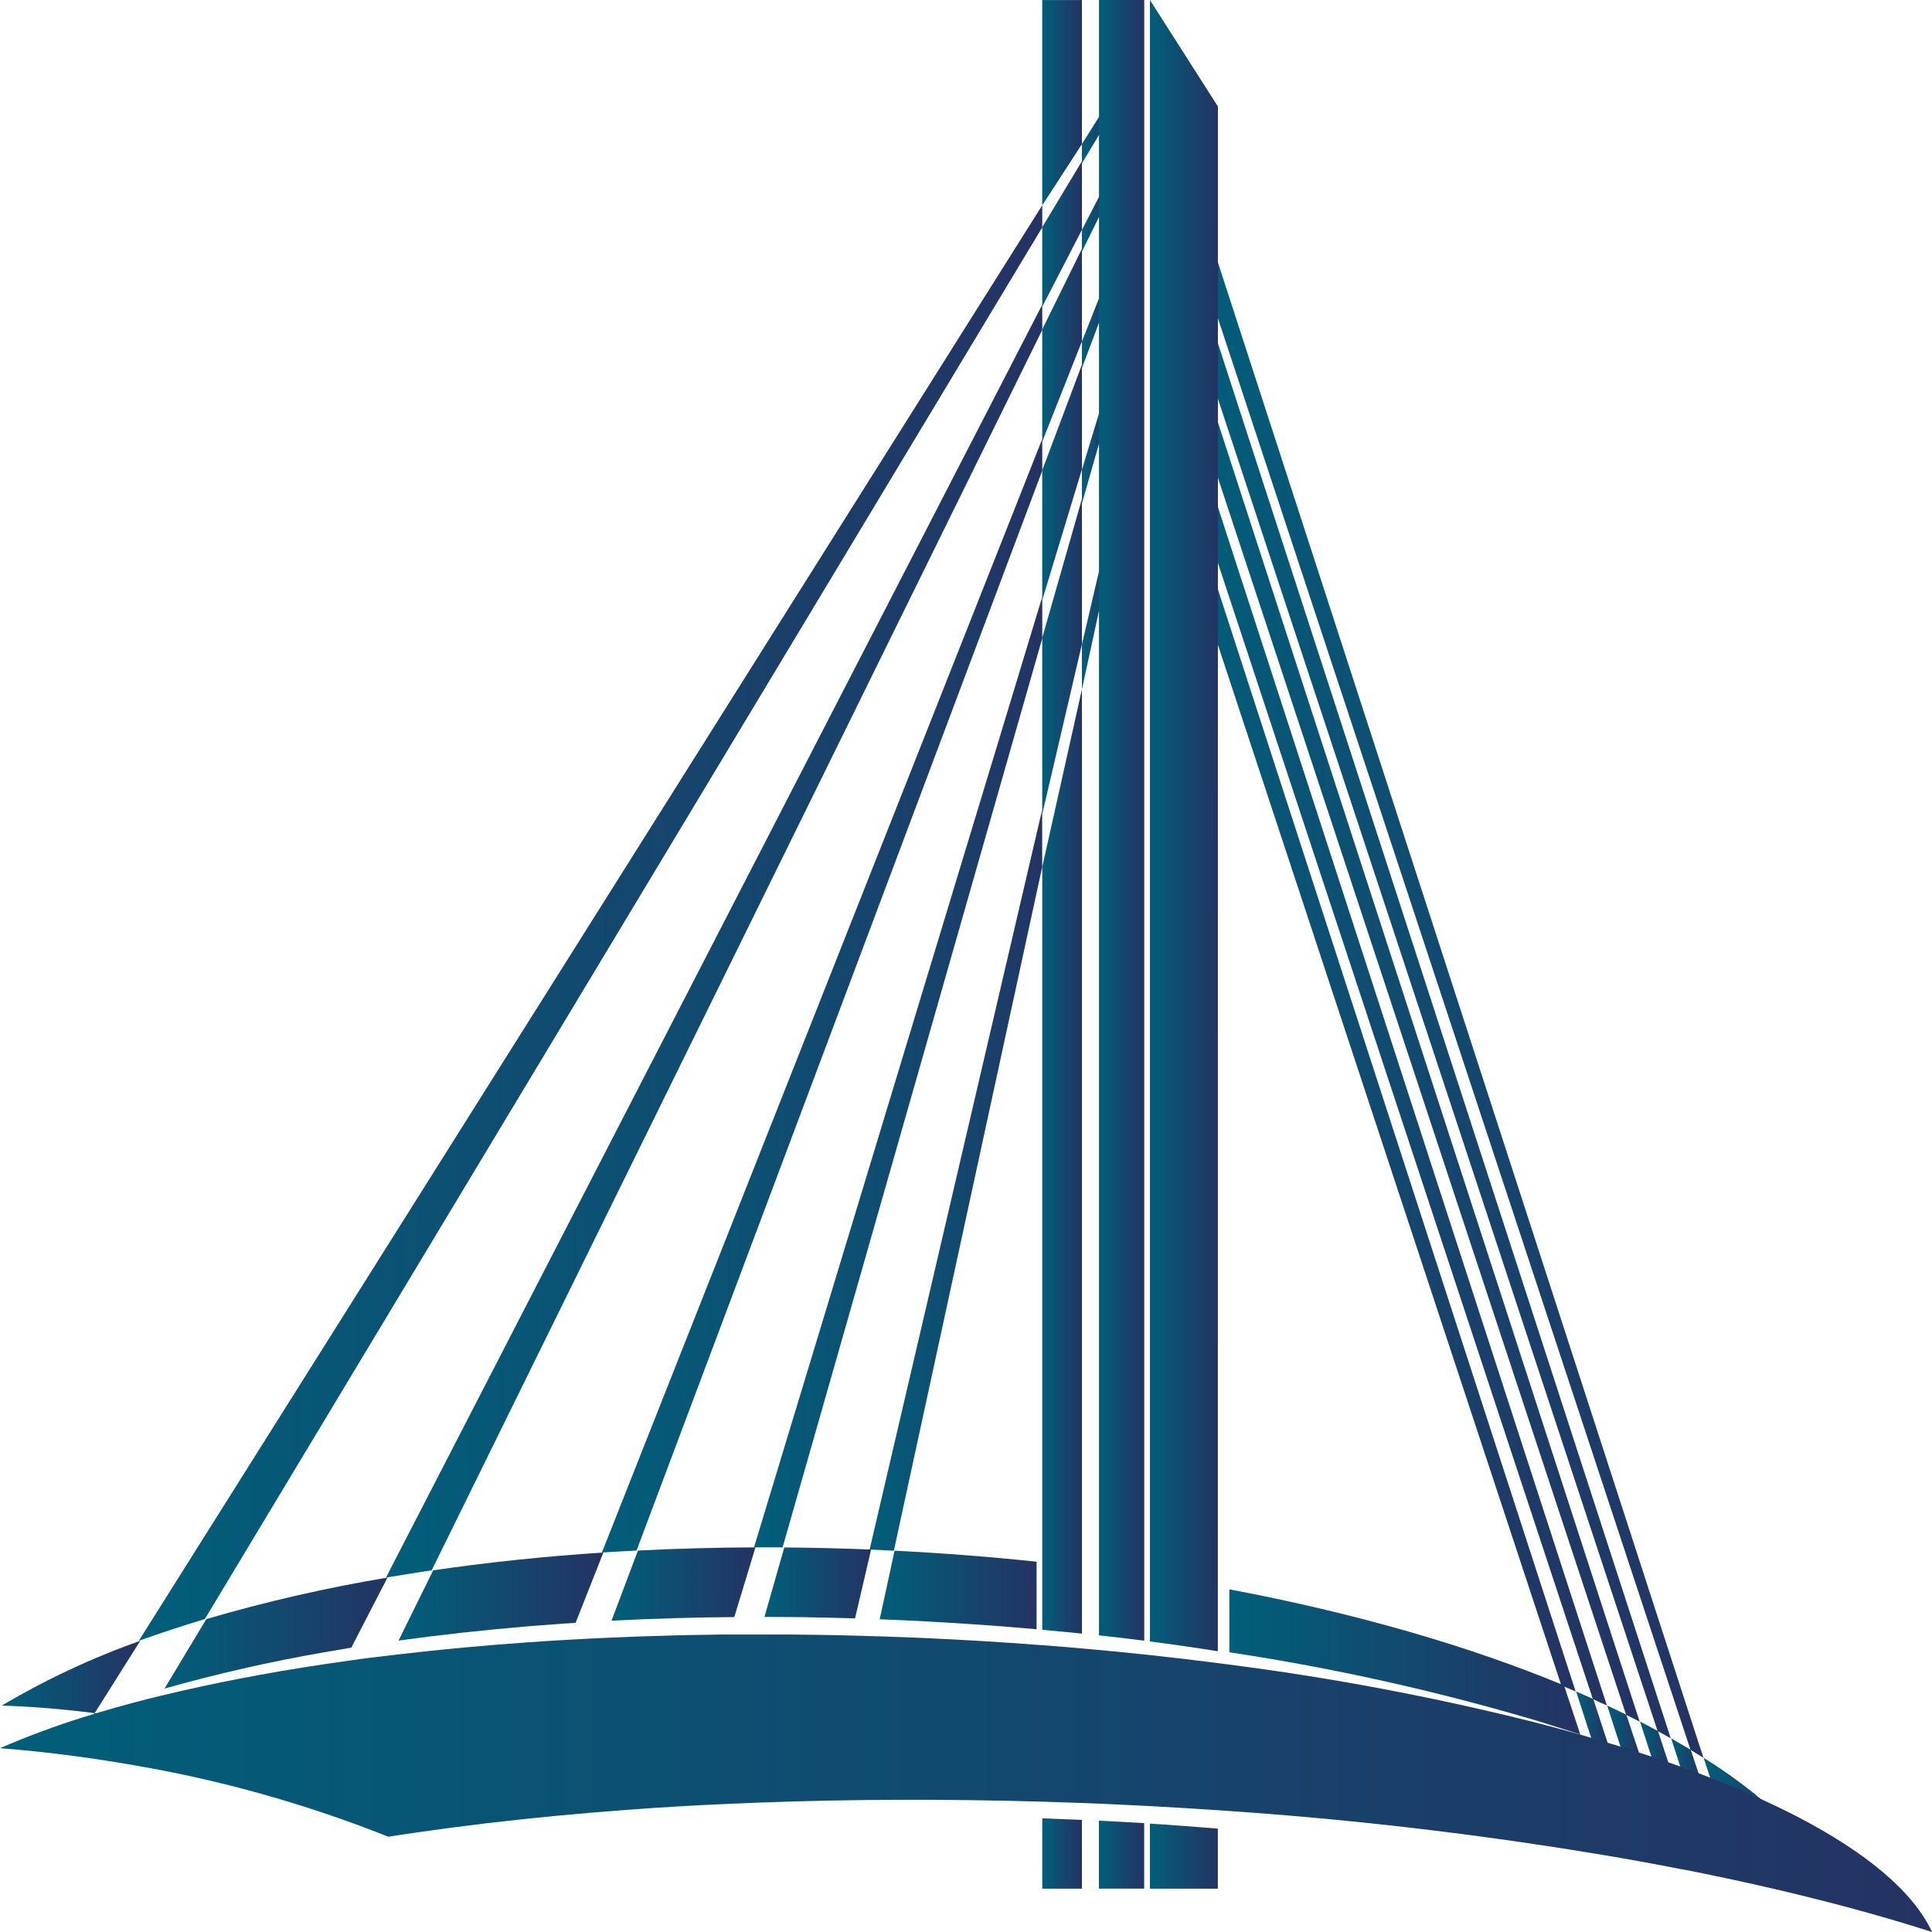
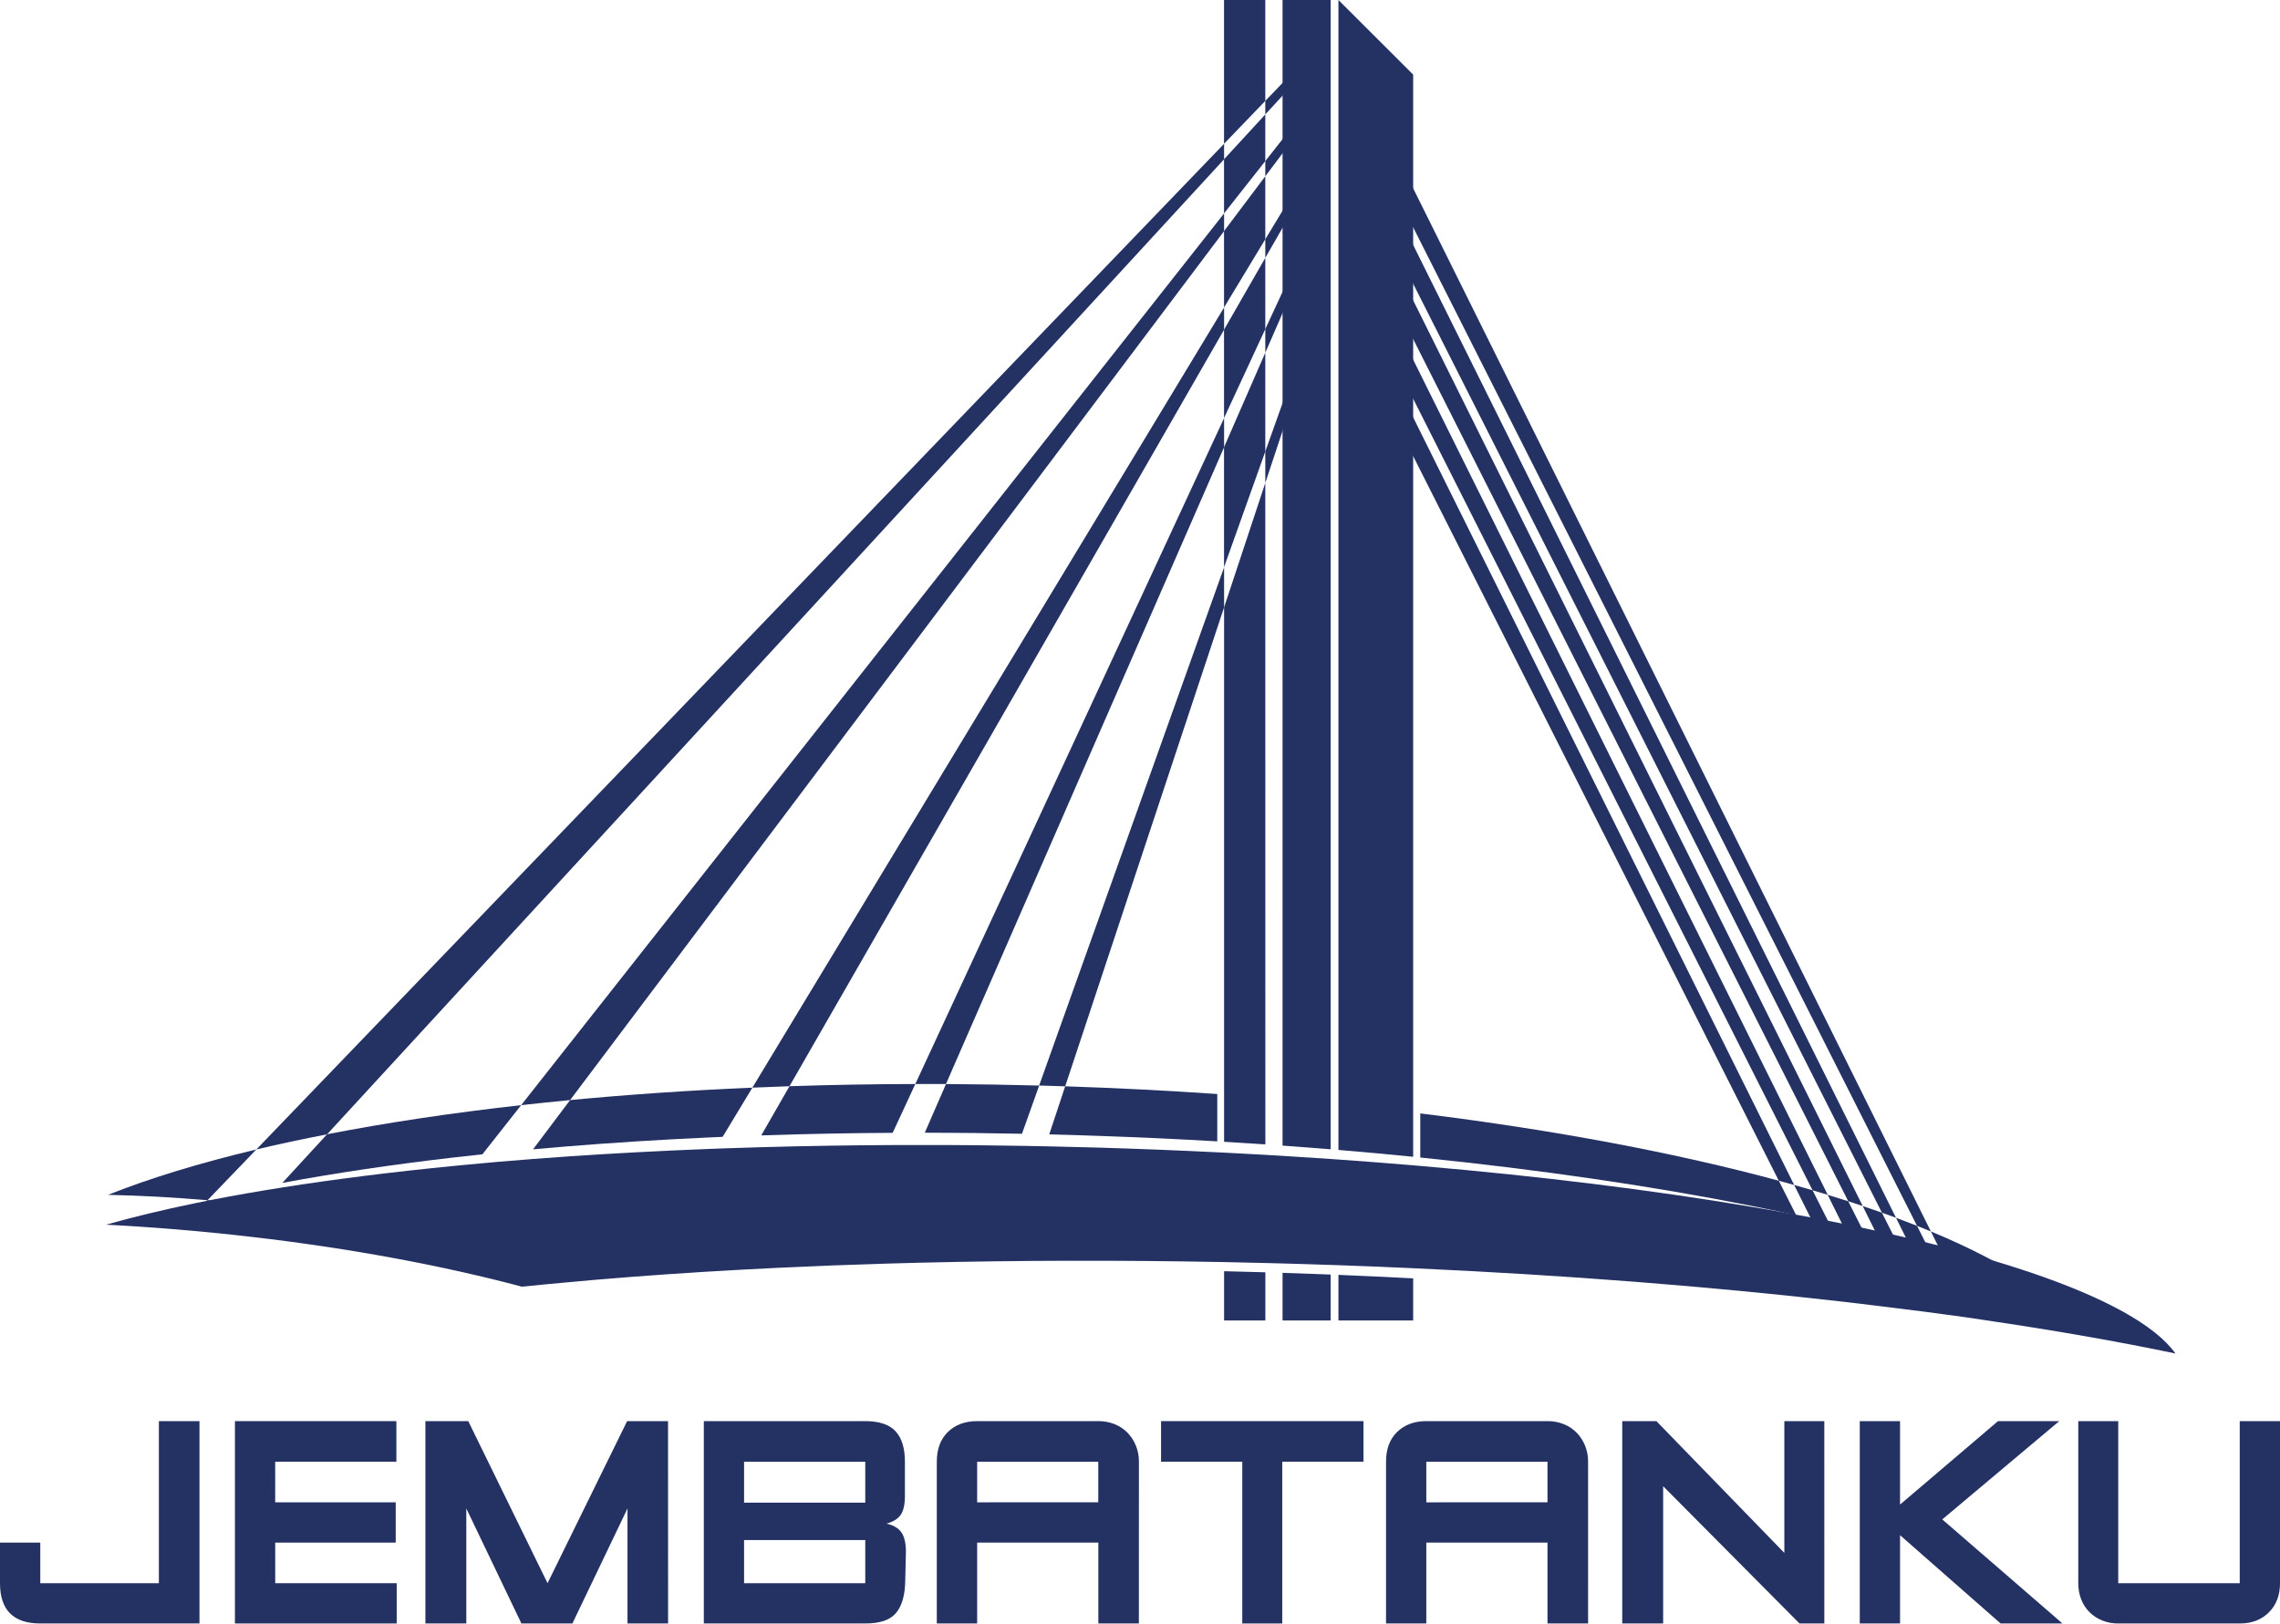
- <svg xmlns="http://www.w3.org/2000/svg" xmlns:xlink="http://www.w3.org/1999/xlink" id="f2c6b06c-f867-46be-afb0-813b6afe66cc" data-name="Base" viewBox="0 0 512 512">
-   <defs>
-     <linearGradient id="a669f87b-f853-4124-87db-bb3432fd70d9" x1="0.47" y1="444.43" x2="37.17" y2="444.43" gradientUnits="userSpaceOnUse">
-       <stop offset="0" stop-color="#005f7a" />
-       <stop offset="1" stop-color="#243363" />
-     </linearGradient>
-     <linearGradient id="af25ef2a-0486-4c11-a0bd-ceeba897852d" x1="24.59" y1="454.43" x2="26.18" y2="454.43" xlink:href="#a669f87b-f853-4124-87db-bb3432fd70d9" />
-     <linearGradient id="e95af79e-4e31-4aba-9bfe-0e69163a0c89" x1="276.21" y1="27.22" x2="286.72" y2="27.22" xlink:href="#a669f87b-f853-4124-87db-bb3432fd70d9" />
-     <linearGradient id="a8255bb4-2945-4995-8ec3-3b015dc7771f" x1="276.21" y1="127.85" x2="286.72" y2="127.85" xlink:href="#a669f87b-f853-4124-87db-bb3432fd70d9" />
-     <linearGradient id="ac938241-ca62-4b52-b9a2-ded3d67086c5" x1="276.21" y1="91.5" x2="286.72" y2="91.5" xlink:href="#a669f87b-f853-4124-87db-bb3432fd70d9" />
-     <linearGradient id="e4614255-8a64-43b9-8ef0-085f5d08a949" x1="276.21" y1="62.01" x2="286.72" y2="62.01" xlink:href="#a669f87b-f853-4124-87db-bb3432fd70d9" />
-     <linearGradient id="f4c8aacc-74e9-48db-a816-0563bf44d492" x1="276.21" y1="174" x2="286.72" y2="174" xlink:href="#a669f87b-f853-4124-87db-bb3432fd70d9" />
-     <linearGradient id="a21600a7-ff11-401f-b139-3ad3bbc68cba" x1="36.78" y1="244.61" x2="276.21" y2="244.61" xlink:href="#a669f87b-f853-4124-87db-bb3432fd70d9" />
-     <linearGradient id="be10b812-f28f-4755-8615-6969cdb9c0a1" x1="286.72" y1="35.72" x2="294.5" y2="35.72" xlink:href="#a669f87b-f853-4124-87db-bb3432fd70d9" />
-     <linearGradient id="f8423958-8684-43fc-b2ae-b5ddcfb36e59" x1="286.72" y1="58.46" x2="293.85" y2="58.46" xlink:href="#a669f87b-f853-4124-87db-bb3432fd70d9" />
-     <linearGradient id="bc20c0ef-da2e-41b0-81c1-2002f6416fce" x1="102.29" y1="249.4" x2="276.21" y2="249.4" xlink:href="#a669f87b-f853-4124-87db-bb3432fd70d9" />
-     <linearGradient id="f8f52f19-f175-4652-ab49-f14a14d81769" x1="286.72" y1="87.24" x2="293.85" y2="87.24" xlink:href="#a669f87b-f853-4124-87db-bb3432fd70d9" />
-     <linearGradient id="b8c037bb-7ed7-4896-82b6-fb57a510b3a5" x1="159.51" y1="263.88" x2="276.21" y2="263.88" xlink:href="#a669f87b-f853-4124-87db-bb3432fd70d9" />
-     <linearGradient id="acf6339c-cd18-4849-831e-93053d60e471" x1="286.72" y1="120.28" x2="293.85" y2="120.28" xlink:href="#a669f87b-f853-4124-87db-bb3432fd70d9" />
-     <linearGradient id="b84db9fe-8abc-4a5b-9f8e-24fd9b87c393" x1="199.82" y1="284.12" x2="276.21" y2="284.12" xlink:href="#a669f87b-f853-4124-87db-bb3432fd70d9" />
-     <linearGradient id="efef3039-bcbf-4739-9fa4-ced3fa7150b9" x1="230.46" y1="312.76" x2="276.21" y2="312.76" xlink:href="#a669f87b-f853-4124-87db-bb3432fd70d9" />
-     <linearGradient id="ed01ff98-a9fb-41c5-b234-fa1a776eab91" x1="286.72" y1="164.35" x2="294.45" y2="164.35" xlink:href="#a669f87b-f853-4124-87db-bb3432fd70d9" />
-     <linearGradient id="af35e2d9-0cd7-4fae-9f5f-a14fe8fed210" x1="316.76" y1="292.99" x2="417.57" y2="292.99" xlink:href="#a669f87b-f853-4124-87db-bb3432fd70d9" />
-     <linearGradient id="b9beefd8-36a3-42bb-92e3-07b8b4d353d7" x1="316.76" y1="283.94" x2="425.85" y2="283.94" xlink:href="#a669f87b-f853-4124-87db-bb3432fd70d9" />
-     <linearGradient id="a0dae9c9-ae55-43ec-87ba-8da589241ae3" x1="316.76" y1="274.83" x2="434.52" y2="274.83" xlink:href="#a669f87b-f853-4124-87db-bb3432fd70d9" />
-     <linearGradient id="eb444225-bac9-40d7-ac5f-03ffc43a972f" x1="316.76" y1="266.58" x2="442.76" y2="266.58" xlink:href="#a669f87b-f853-4124-87db-bb3432fd70d9" />
-     <linearGradient id="aa197817-d3a4-497f-9904-cec722477e17" x1="316.76" y1="258.46" x2="451.4" y2="258.46" xlink:href="#a669f87b-f853-4124-87db-bb3432fd70d9" />
-     <linearGradient id="b2440da0-b414-4f2d-afcd-95de5050502e" x1="276.21" y1="491.2" x2="286.72" y2="491.2" xlink:href="#a669f87b-f853-4124-87db-bb3432fd70d9" />
-     <linearGradient id="e0fbc0fc-7bc7-4d22-b38d-a26916cbb07a" x1="276.21" y1="307.8" x2="286.72" y2="307.8" xlink:href="#a669f87b-f853-4124-87db-bb3432fd70d9" />
-     <linearGradient id="eda3310f-959c-4c7f-9e20-342bac6c6629" x1="304.74" y1="218.8" x2="322.76" y2="218.8" xlink:href="#a669f87b-f853-4124-87db-bb3432fd70d9" />
-     <linearGradient id="bffb0427-7494-4903-9acf-783cc6bfecde" x1="304.74" y1="491.9" x2="322.76" y2="491.9" xlink:href="#a669f87b-f853-4124-87db-bb3432fd70d9" />
-     <linearGradient id="e6175438-dc94-4334-810b-6c3dba6440ac" x1="291.22" y1="217.41" x2="303.24" y2="217.41" xlink:href="#a669f87b-f853-4124-87db-bb3432fd70d9" />
-     <linearGradient id="b6199f2d-3546-4133-8fb1-4f87be9eab17" x1="291.22" y1="491.51" x2="303.24" y2="491.51" xlink:href="#a669f87b-f853-4124-87db-bb3432fd70d9" />
-     <linearGradient id="bd03ffb0-43cf-4691-86de-105f8908af2d" x1="425.95" y1="458.8" x2="434.73" y2="458.8" xlink:href="#a669f87b-f853-4124-87db-bb3432fd70d9" />
-     <linearGradient id="ba042457-345b-4fd5-8f4b-a82b98cc69b0" x1="325.77" y1="440.44" x2="418.77" y2="440.44" xlink:href="#a669f87b-f853-4124-87db-bb3432fd70d9" />
-     <linearGradient id="b48ace3f-4aa1-4980-9c4c-684d7cf7a600" x1="202.54" y1="419.49" x2="230.85" y2="419.49" xlink:href="#a669f87b-f853-4124-87db-bb3432fd70d9" />
-     <linearGradient id="aa74f7ca-88b7-4232-8a93-c1e933ead1df" x1="417.66" y1="455.37" x2="426.24" y2="455.37" xlink:href="#a669f87b-f853-4124-87db-bb3432fd70d9" />
-     <linearGradient id="b1b44681-d803-4bb0-941b-f5e8f75ba865" x1="233.13" y1="421.36" x2="274.7" y2="421.36" xlink:href="#a669f87b-f853-4124-87db-bb3432fd70d9" />
-     <linearGradient id="e060c6ae-d31c-4d5d-8fca-bd73df49f0bd" x1="43.6" y1="432.78" x2="102.69" y2="432.78" xlink:href="#a669f87b-f853-4124-87db-bb3432fd70d9" />
-     <linearGradient id="e551bbfd-70a8-4924-bf7e-d57ac6c22f08" x1="162.1" y1="419.79" x2="200.22" y2="419.79" xlink:href="#a669f87b-f853-4124-87db-bb3432fd70d9" />
-     <linearGradient id="b0cb6d2a-54a5-4520-86d7-9d6e41c385cd" x1="105.63" y1="423.11" x2="159.9" y2="423.11" xlink:href="#a669f87b-f853-4124-87db-bb3432fd70d9" />
-     <linearGradient id="afe9abe3-3705-444c-ba5d-da21a2a9bba1" x1="451.49" y1="475.7" x2="476.22" y2="475.7" xlink:href="#a669f87b-f853-4124-87db-bb3432fd70d9" />
-     <linearGradient id="b6203c78-5249-4921-bde4-d82cca7b1d7c" x1="442.86" y1="466.5" x2="450.91" y2="466.5" xlink:href="#a669f87b-f853-4124-87db-bb3432fd70d9" />
-     <linearGradient id="bd218e7d-adb2-441d-b76d-c2856385b518" x1="434.62" y1="462.51" x2="442.69" y2="462.51" xlink:href="#a669f87b-f853-4124-87db-bb3432fd70d9" />
-     <linearGradient id="ba1457de-8fa3-4132-95c4-3ff8fca45215" x1="0" y1="472.57" x2="512" y2="472.57" xlink:href="#a669f87b-f853-4124-87db-bb3432fd70d9" />
-   </defs>
-   <g id="a61562ac-8b3f-4e0a-8f1c-e1011a0e0909" data-name="Logo">
-     <path d="M37.17,434.83,25.09,454Q12.43,452.38.47,452A207.92,207.92,0,0,1,37.17,434.83Z" transform="translate(0 0)" fill="url(#a669f87b-f853-4124-87db-bb3432fd70d9)" />
-     <path d="M24.59,454.83l1.59-.65L25.09,454Z" transform="translate(0 0)" fill="url(#af25ef2a-0486-4c11-a0bd-ceeba897852d)" />
-     <polygon points="286.72 0.02 276.2 0.02 276.2 54.42 286.72 38.19 286.72 0.02" fill="url(#e95af79e-4e31-4aba-9bfe-0e69163a0c89)" />
-     <polygon points="286.72 96.64 276.2 124.63 276.2 159.05 286.72 124.38 286.72 96.64" fill="url(#a8255bb4-2945-4995-8ec3-3b015dc7771f)" />
-     <polygon points="286.72 65.94 276.2 87.3 276.2 117.06 286.72 90.47 286.72 65.94" fill="url(#ac938241-ca62-4b52-b9a2-ded3d67086c5)" />
-     <polygon points="286.72 42.73 276.2 60.2 276.2 81.29 286.72 60.9 286.72 42.73" fill="url(#e4614255-8a64-43b9-8ef0-085f5d08a949)" />
-     <polygon points="286.72 132.22 276.2 169.03 276.2 215.77 286.72 170.71 286.72 132.22" fill="url(#f4c8aacc-74e9-48db-a816-0563bf44d492)" />
-     <path d="M36.78,434.83q8.37-3,17.5-5.76L276.21,60.25V54.39Z" transform="translate(0 0)" fill="url(#a21600a7-ff11-401f-b139-3ad3bbc68cba)" />
-     <polygon points="294.5 30.35 293.02 28.16 286.72 38.17 286.72 43.28 294.5 30.35" fill="url(#be10b812-f28f-4755-8615-6969cdb9c0a1)" />
-     <polygon points="293.85 52.2 292.23 50.25 286.72 60.93 286.72 66.68 293.85 52.2" fill="url(#f8423958-8684-43fc-b2ae-b5ddcfb36e59)" />
-     <path d="M102.29,418.07q6-1,12.11-1.92L276.21,87.42V80.74Z" transform="translate(0 0)" fill="url(#bc20c0ef-da2e-41b0-81c1-2002f6416fce)" />
-     <polygon points="293.85 78.57 292.08 76.94 286.72 90.5 286.72 97.54 293.85 78.57" fill="url(#f8f52f19-f175-4652-ab49-f14a14d81769)" />
-     <path d="M159.51,411.44c3-.2,6.1-.37,9.18-.53L276.21,124.72v-8.4Z" transform="translate(0 0)" fill="url(#b8c037bb-7ed7-4896-82b6-fb57a510b3a5)" />
-     <polygon points="293.85 108.47 291.98 107.14 286.72 124.48 286.72 133.43 293.85 108.47" fill="url(#acf6339c-cd18-4849-831e-93053d60e471)" />
-     <path d="M199.82,410.07q3.78,0,7.58,0l68.81-240.91v-11Z" transform="translate(0 0)" fill="url(#b84db9fe-8abc-4a5b-9f8e-24fd9b87c393)" />
-     <path d="M230.46,410.65l2,.09c1.48.06,3,.13,4.42.21l39.31-181.19V214.57Z" transform="translate(0 0)" fill="url(#efef3039-bcbf-4739-9fa4-ced3fa7150b9)" />
-     <polygon points="292.5 146.01 286.72 170.81 286.72 182.69 294.45 147.07 292.5 146.01" fill="url(#ed01ff98-a9fb-41c5-b234-fa1a776eab91)" />
-     <path d="M316.76,137.71v15l97,293.94c1.28.53,2.54,1.07,3.8,1.61Z" transform="translate(0 0)" fill="url(#af35e2d9-0cd7-4fae-9f5f-a14fe8fed210)" />
-     <path d="M316.76,115.9V131L422.12,450.27c1.26.56,2.5,1.14,3.73,1.71Z" transform="translate(0 0)" fill="url(#b9beefd8-36a3-42bb-92e3-07b8b4d353d7)" />
-     <path d="M316.76,93.44v15l114.18,346c1.21.59,2.4,1.19,3.58,1.8Z" transform="translate(0 0)" fill="url(#a0dae9c9-ae55-43ec-87ba-8da589241ae3)" />
-     <path d="M316.76,72.49v15L439.28,458.74c1.18.64,2.34,1.28,3.48,1.93Z" transform="translate(0 0)" fill="url(#eb444225-bac9-40d7-ac5f-03ffc43a972f)" />
-     <path d="M316.76,51.07V66.16L448,463.72c1.16.7,2.3,1.41,3.43,2.12Z" transform="translate(0 0)" fill="url(#aa197817-d3a4-497f-9904-cec722477e17)" />
-     <path d="M276.21,500.52h10.51V482.3q-5.28-.24-10.51-.42Z" transform="translate(0 0)" fill="url(#b2440da0-b414-4f2d-afcd-95de5050502e)" />
-     <path d="M286.72,182.69l-10.51,47.07V431.92c3.52.31,7,.64,10.51,1Z" transform="translate(0 0)" fill="url(#e0fbc0fc-7bc7-4d22-b38d-a26916cbb07a)" />
-     <path d="M322.76,28.22,304.74,0V435q9.15,1.19,18,2.59Z" transform="translate(0 0)" fill="url(#eda3310f-959c-4c7f-9e20-342bac6c6629)" />
-     <path d="M304.74,500.52h18V484.61q-8.92-.75-18-1.34Z" transform="translate(0 0)" fill="url(#bffb0427-7494-4903-9acf-783cc6bfecde)" />
-     <path d="M303.24,0h-12V433.39q6.06.66,12,1.4Z" transform="translate(0 0)" fill="url(#e6175438-dc94-4334-810b-6c3dba6440ac)" />
-     <path d="M291.22,482.5v18h12V483.15q-6-.36-12-.65Z" transform="translate(0 0)" fill="url(#b6199f2d-3546-4133-8fb1-4f87be9eab17)" />
-     <path d="M434.73,465.62,431,454.43c-1.67-.83-3.36-1.64-5.09-2.45l3.82,11.77,2.6,1Z" transform="translate(0 0)" fill="url(#bd03ffb0-43cf-4691-86de-105f8908af2d)" />
-     <path d="M410.7,457.08l5,1.58,3.09,1-4.3-13c-25.19-10.45-55.28-19.16-88.7-25.47v16.68A602.48,602.48,0,0,1,407.25,456Z" transform="translate(0 0)" fill="url(#ba042457-345b-4fd5-8f4b-a82b98cc69b0)" />
-     <path d="M209.07,428.54c2.12,0,4.24,0,6.36.08,3.7.06,7.43.16,11.17.27l4.25-18.24q-11.64-.47-23-.56l-5.26,18.41Z" transform="translate(0 0)" fill="url(#b48ace3f-4aa1-4980-9c4c-684d7cf7a600)" />
-     <path d="M426.24,462.47l-4-12.2c-1.49-.68-3-1.34-4.55-2l4.1,12.63,2.21.76Z" transform="translate(0 0)" fill="url(#aa74f7ca-88b7-4232-8a93-c1e933ead1df)" />
-     <path d="M274.7,431.77v-17.9c-12.26-1.3-24.83-2.28-37.63-2.92l-3.94,18.18q6.06.22,12.18.55Q260.24,430.48,274.7,431.77Z" transform="translate(0 0)" fill="url(#b1b44681-d803-4bb0-941b-f5e8f75ba865)" />
-     <path d="M93.1,436.65l9.59-18.58a413.84,413.84,0,0,0-48,11L43.6,447.49a418.48,418.48,0,0,1,42.07-9.58Q89.35,437.27,93.1,436.65Z" transform="translate(0 0)" fill="url(#e060c6ae-d31c-4d5d-8fca-bd73df49f0bd)" />
-     <path d="M186.6,428.64q4-.08,8-.1l5.6-18.47q-15.87.06-31.14.84l-7,18.59q8.46-.44,17.14-.68Q182.9,428.72,186.6,428.64Z" transform="translate(0 0)" fill="url(#e551bbfd-70a8-4924-bf7e-d57ac6c22f08)" />
-     <path d="M149.15,430.28l3.39-.22,7.36-18.62c-15.64,1-30.72,2.62-45.1,4.71l-9.17,18.62q16.73-2.31,34.72-3.82C143.26,430.71,146.2,430.49,149.15,430.28Z" transform="translate(0 0)" fill="url(#b0cb6d2a-54a5-4520-86d7-9d6e41c385cd)" />
-     <path d="M451.49,465.84l2.58,7.94a219.58,219.58,0,0,1,22.15,11.77A133.65,133.65,0,0,0,451.49,465.84Z" transform="translate(0 0)" fill="url(#afe9abe3-3705-444c-ba5d-da21a2a9bba1)" />
-     <path d="M448.06,463.72c-1.69-1-3.42-2-5.2-3.05l3.08,9.49c1.68.71,3.34,1.44,5,2.17Z" transform="translate(0 0)" fill="url(#b6203c78-5249-4921-bde4-d82cca7b1d7c)" />
-     <path d="M442.69,468.79l-3.31-10.05q-2.34-1.26-4.76-2.51l3.47,10.7,3,1.2Z" transform="translate(0 0)" fill="url(#bd218e7d-adb2-441d-b76d-c2856385b518)" />
-     <path d="M476.22,481.39a236.49,236.49,0,0,0-22.15-9.95l-3.16-1.22q-2.45-.93-5-1.85l-1.86-.66-1.39-.49-1.59-.56-3-1-2.65-.88-.71-.22-2.36-.77-2.6-.82-2.61-.8-.92-.27-2.27-.69-2.21-.64-3.32-1-.28-.07-3.09-.86-5-1.34-3.45-.9a698.16,698.16,0,0,0-81.48-15.35l-1.76-.23q-9.11-1.18-18.49-2.19l-1.93-.21q-5.91-.62-11.9-1.18l-4.27-.38c-3.38-.3-6.79-.58-10.21-.84-.55-.05-1.12-.08-1.67-.12q-14.48-1.1-29.39-1.78-6.12-.27-12.18-.46c-2.26-.08-4.52-.14-6.76-.2-3.74-.1-7.47-.18-11.17-.23-2.12,0-4.24-.06-6.36-.07l-6.53,0q-4,0-7.92,0c-2.69,0-5.36,0-8,.09-2.47,0-4.92.08-7.36.14q-8.67.21-17.14.59-4.82.19-9.56.47l-3.39.19c-3,.17-5.89.36-8.8.56q-18,1.26-34.72,3.23c-2.83.34-5.64.68-8.42,1L93.1,440c-2.5.35-5,.7-7.43,1.07-15.11,2.26-29.2,5-42.07,8.09l-4.14,1q-9.1,2.32-17.33,4.9A223.51,223.51,0,0,0,0,463.28c11.57.91,23.51,2.41,35.65,4.55a333.79,333.79,0,0,1,67.25,18.92c2.21-.35,4.43-.69,6.68-1q5.39-.78,10.92-1.51c11.81-1.55,24.19-2.86,37.05-3.93q4.42-.37,8.93-.7,13.16-1,26.92-1.58,3.82-.18,7.69-.32c24.1-.91,49.4-1,75.51-.24q5.08.15,10.21.34l4.27.17,4,.18q4,.17,7.89.38l1.93.1q9.33.5,18.49,1.13a1029,1029,0,0,1,106,12.59l1.69.29,1.15.21,2.06.37,3,.55,1.48.28,1.27.23,1.87.36,3.67.71.12,0,1.13.22,3,.59,4.55.94,2.84.59,4.84,1.05,2.75.61c17.16,3.84,33,8.08,47.21,12.64C507,501.26,494.53,490.89,476.22,481.39Z" transform="translate(0 0)" fill="url(#ba1457de-8fa3-4132-95c4-3ff8fca45215)" />
-   </g>
+ <svg xmlns="http://www.w3.org/2000/svg" id="a8e852e2-c0ba-4fca-a58e-91e8abb97548" data-name="Layer 1" viewBox="0 0 1504.99 1071.81">
+   <path d="M377.67,1457.29H272.59q-26.59,0-26.59-26.59v-26.8h26.59v26.8h78.28v-107h26.8Z" transform="translate(-246 -385.48)" fill="#243263" />
+   <path d="M507.86,1457.29H401.07V1323.7H507.64v26.8h-80v26.81h79.56v26.59H427.66v26.8h80.2Z" transform="translate(-246 -385.48)" fill="#243263" />
+   <path d="M687,1457.29h-26.8v-75.94l-36.37,75.94H590.18l-36.38-75.94v75.94h-27V1323.7h28.29l52.33,107,52.54-107h27Z" transform="translate(-246 -385.48)" fill="#243263" />
+   <path d="M843.53,1429.21q-.21,14-6,21.06t-20.42,7H710.58V1323.7H817.15q13.83,0,20,6.7t6.17,20.1v22.55q0,8.29-2.66,12.34t-9.47,6q6.81,1.49,9.79,5.74t3,12.76Zm-26.38-51.69v-27h-80v27Zm0,53.18v-28.5h-80v28.5Z" transform="translate(-246 -385.48)" fill="#243263" />
+   <path d="M997.75,1457.29H971V1403.9H891v53.39H864.37V1350.5q0-12.54,7.34-19.67T891,1323.7h80a28.35,28.35,0,0,1,10.74,2,24.55,24.55,0,0,1,8.51,5.64,26.79,26.79,0,0,1,5.53,8.51,27.53,27.53,0,0,1,2,10.63Zm-26.8-80V1350.5H891v26.81Z" transform="translate(-246 -385.48)" fill="#243263" />
+   <path d="M1146,1350.5h-53.61v106.79H1066V1350.5h-53.61v-26.8H1146Z" transform="translate(-246 -385.48)" fill="#243263" />
+   <path d="M1294.28,1457.29h-26.8V1403.9h-80v53.39H1160.9V1350.5q0-12.54,7.34-19.67t19.25-7.13h80a28.31,28.31,0,0,1,10.74,2,24.55,24.55,0,0,1,8.51,5.64,26.79,26.79,0,0,1,5.53,8.51,27.53,27.53,0,0,1,2,10.63Zm-26.8-80V1350.5h-80v26.81Z" transform="translate(-246 -385.48)" fill="#243263" />
+   <path d="M1450.21,1457.29h-16.39l-90-90.62v90.62h-27V1323.7h22.54l84.46,87v-87h26.38Z" transform="translate(-246 -385.48)" fill="#243263" />
+   <path d="M1607.4,1457.29h-40.84L1500.19,1399v58.29H1473.6V1323.7h26.59v55.09l64.67-55.09h40.42l-77.22,64.88Z" transform="translate(-246 -385.48)" fill="#243263" />
+   <path d="M1751,1430.7q0,11.91-7.34,19.25t-19.25,7.34h-80.2a27.53,27.53,0,0,1-10.63-2,25.33,25.33,0,0,1-8.4-5.53,24.11,24.11,0,0,1-5.43-8.4,28.87,28.87,0,0,1-1.91-10.64v-107h26.37v107h80.2v-107H1751Z" transform="translate(-246 -385.48)" fill="#243263" />
+   <path d="M317.28,1174.31c21.23.46,43.19,1.63,65.69,3.56l32.24-33.52C378,1153.22,345,1163.26,317.28,1174.31Z" transform="translate(-246 -385.48)" fill="#243263" />
+   <path d="M381.62,1179.26l4.25-1.13-2.9-.26Z" transform="translate(-246 -385.48)" fill="#243263" />
+   <polygon points="835.2 0 807.96 0 807.96 94.93 835.2 66.61 835.2 0" fill="#243263" />
+   <polygon points="835.2 170.23 807.96 217.66 807.96 276.01 835.2 217.25 835.2 170.23" fill="#243263" />
+   <polygon points="835.2 116.37 807.96 152.57 807.96 203.01 835.2 157.95 835.2 116.37" fill="#243263" />
+   <polygon points="835.2 75.54 807.96 105.15 807.96 140.9 835.2 106.34 835.2 75.54" fill="#243263" />
+   <polygon points="835.2 232.86 807.96 295.25 807.96 374.47 835.2 298.09 835.2 232.86" fill="#243263" />
+   <path d="M415.21,1144.35q22.32-5.31,46.69-10L1054,490.63V480.41Z" transform="translate(-246 -385.48)" fill="#243263" />
+   <polygon points="855.96 52.97 852 49.15 835.2 66.61 835.2 75.54 855.96 52.97" fill="#243263" />
+   <polygon points="854.22 91.1 849.89 87.69 835.2 106.34 835.2 116.37 854.22 91.1" fill="#243263" />
+   <path d="M590,1115.1q15.91-1.78,32.31-3.35L1054,538.05V526.38Z" transform="translate(-246 -385.48)" fill="#243263" />
+   <polygon points="854.22 137.12 849.51 134.28 835.2 157.95 835.2 170.23 854.22 137.12" fill="#243263" />
+   <path d="M742.63,1103.54q12.17-.52,24.49-.94L1054,603.14V588.49Z" transform="translate(-246 -385.48)" fill="#243263" />
+   <polygon points="854.22 189.3 849.23 186.99 835.2 217.25 835.2 232.86 854.22 189.3" fill="#243263" />
+   <path d="M850.18,1101.14q10.07,0,20.23,0L1054,680.73V661.49Z" transform="translate(-246 -385.48)" fill="#243263" />
+   <path d="M931.91,1102.16l5.39.14,11.81.37L1054,786.46V760Z" transform="translate(-246 -385.48)" fill="#243263" />
+   <polygon points="850.63 254.81 835.2 298.09 835.2 318.84 855.82 256.66 850.63 254.81" fill="#243263" />
+   <path d="M1161.35,625.82V652l258.81,513q5.11,1.38,10.13,2.8Z" transform="translate(-246 -385.48)" fill="#243263" />
+   <path d="M1161.35,587.74v26.41l281.09,557.14q5,1.49,10,3Z" transform="translate(-246 -385.48)" fill="#243263" />
+   <path d="M1161.35,548.55v26.19L1466,1178.55q4.83,1.56,9.55,3.15Z" transform="translate(-246 -385.48)" fill="#243263" />
+   <path d="M1161.35,512v26.19l326.87,647.89q4.71,1.68,9.3,3.37Z" transform="translate(-246 -385.48)" fill="#243263" />
+   <path d="M1161.35,474.61v26.33l350.05,693.83q4.65,1.83,9.14,3.7Z" transform="translate(-246 -385.48)" fill="#243263" />
+   <path d="M1054,1257.25h27.24v-31.81q-13.67-.4-27.24-.72Z" transform="translate(-246 -385.48)" fill="#243263" />
+   <path d="M1081.2,704.31,1054,786.46v352.81q13.71.82,27.24,1.74Z" transform="translate(-246 -385.48)" fill="#243263" />
+   <path d="M1178.81,434.72l-49.33-49.24v759.18q25,2.08,49.33,4.52Z" transform="translate(-246 -385.48)" fill="#243263" />
+   <path d="M1129.48,1257.25h49.33v-27.78q-24.45-1.31-49.33-2.33Z" transform="translate(-246 -385.48)" fill="#243263" />
+   <path d="M1124.33,385.48h-31.74V1141.8q16,1.14,31.74,2.43Z" transform="translate(-246 -385.48)" fill="#243263" />
+   <path d="M1092.59,1225.79v31.46h31.74v-30.31q-10.49-.42-21-.79Z" transform="translate(-246 -385.48)" fill="#243263" />
+   <path d="M1475.83,1198.08l-9.85-19.53q-6.68-2.16-13.57-4.26l10.18,20.53c2.33.55,4.64,1.12,6.93,1.68Q1472.7,1197.28,1475.83,1198.08Z" transform="translate(-246 -385.48)" fill="#243263" />
+   <path d="M1410.09,1183.18q6.71,1.36,13.27,2.77c2.78.58,5.52,1.18,8.26,1.78L1420.16,1165c-67.21-18.24-147.48-33.45-236.66-44.45v29.11c79.39,8.08,152.69,18.84,217.39,31.67Z" transform="translate(-246 -385.48)" fill="#243263" />
+   <path d="M873.8,1133.37q8.46,0,17,.14,14.82.16,29.79.48l11.35-31.83q-31.06-.84-61.5-1l-14,32.13C862.17,1133.32,868,1133.33,873.8,1133.37Z" transform="translate(-246 -385.48)" fill="#243263" />
+   <path d="M1453.18,1192.59l-10.74-21.3q-6-1.76-12.15-3.49l11,22,5.87,1.33Z" transform="translate(-246 -385.48)" fill="#243263" />
+   <path d="M1049.5,1139v-31.25q-49.1-3.4-100.39-5.1l-10.52,31.73q16.18.4,32.51,1Q1010.9,1136.74,1049.5,1139Z" transform="translate(-246 -385.48)" fill="#243263" />
+   <path d="M564.42,1147.54,590,1115.1c-46,5.13-88.91,11.59-128.09,19.21l-29.56,32.13c34.35-6.43,71.93-12,112.24-16.7Q554.39,1148.6,564.42,1147.54Z" transform="translate(-246 -385.48)" fill="#243263" />
+   <path d="M813.86,1133.55q10.64-.13,21.38-.18l14.94-32.23q-42.3.1-83.06,1.46l-18.63,32.46q22.57-.76,45.72-1.2Q804,1133.67,813.86,1133.55Z" transform="translate(-246 -385.48)" fill="#243263" />
+   <path d="M714,1136.42l9-.4,19.64-32.48c-41.74,1.79-82,4.56-120.33,8.21l-24.45,32.5q44.58-4.05,92.61-6.66Q702.12,1137,714,1136.42Z" transform="translate(-246 -385.48)" fill="#243263" />
+   <path d="M1520.54,1198.47l6.88,13.85c21.64,6.58,41.38,13.45,59.08,20.55C1568.94,1220.89,1546.77,1209.37,1520.54,1198.47Z" transform="translate(-246 -385.48)" fill="#243263" />
+   <path d="M1511.4,1194.77q-6.78-2.68-13.88-5.32l8.21,16.55q6.74,1.89,13.25,3.8Z" transform="translate(-246 -385.48)" fill="#243263" />
+   <path d="M1497.07,1203.63l-8.85-17.55c-4.15-1.47-8.38-2.94-12.69-4.38l9.26,18.67c2.7.69,5.37,1.4,8,2.1Z" transform="translate(-246 -385.48)" fill="#243263" />
+   <path d="M1586.5,1225.61c-17.7-6-37.44-11.81-59.08-17.37-2.78-.71-5.6-1.43-8.44-2.13q-6.51-1.62-13.25-3.22l-5-1.16-3.7-.85-4.26-1q-4-.9-8-1.78l-7.06-1.54-1.9-.4-6.31-1.33-6.93-1.43-6.95-1.4-2.46-.48-6.07-1.19-5.87-1.12q-4.41-.84-8.88-1.67l-.74-.13-8.26-1.51-13.27-2.34-9.2-1.56c-64.7-10.85-138-20-217.39-26.78l-4.69-.41q-24.3-2.05-49.33-3.82l-5.15-.36q-15.74-1.1-31.74-2.06l-11.39-.67q-13.53-.78-27.24-1.47c-1.48-.08-3-.14-4.46-.21q-38.6-1.9-78.4-3.1-16.33-.48-32.51-.81-9-.19-18-.35-15-.24-29.79-.4l-17-.12q-8.74,0-17.42,0-10.62,0-21.14,0-10.74,0-21.38.15-9.87.11-19.65.26-23.13.36-45.72,1-12.84.36-25.5.81l-9,.34q-11.84.45-23.49,1-48,2.19-92.61,5.63-11.34.87-22.46,1.82c-3.68.31-7.33.63-11,1q-10,.9-19.84,1.86c-40.31,4-77.89,8.69-112.24,14.13q-5.56.87-11,1.78-24.3,4-46.23,8.54c-21.56,4.43-41.3,9.19-59.06,14.25,30.86,1.58,62.72,4.2,95.1,7.94,66.61,7.69,127.59,19.18,179.42,33,5.89-.61,11.82-1.21,17.83-1.78q14.36-1.38,29.14-2.65c31.51-2.69,64.52-5,98.82-6.85q11.82-.64,23.84-1.22,35.1-1.68,71.82-2.77,10.18-.3,20.51-.55c64.28-1.58,131.8-1.77,201.45-.43q13.56.27,27.24.61l11.39.3,10.7.3q10.56.32,21,.67l5.15.17q24.88.87,49.33,2c101.28,4.57,196.67,12.12,282.78,22l4.51.52,3.07.36,5.51.65,8,1,4,.48,3.37.41,5,.62,9.79,1.24.34,0,3,.39,7.9,1c4.06.54,8.11,1.08,12.12,1.63l7.59,1c4.33.61,8.64,1.21,12.92,1.83L1556,1257c45.79,6.71,88,14.1,126,22.06C1668.53,1260.29,1635.36,1242.19,1586.5,1225.61Z" transform="translate(-246 -385.48)" fill="#243263" />
</svg>
